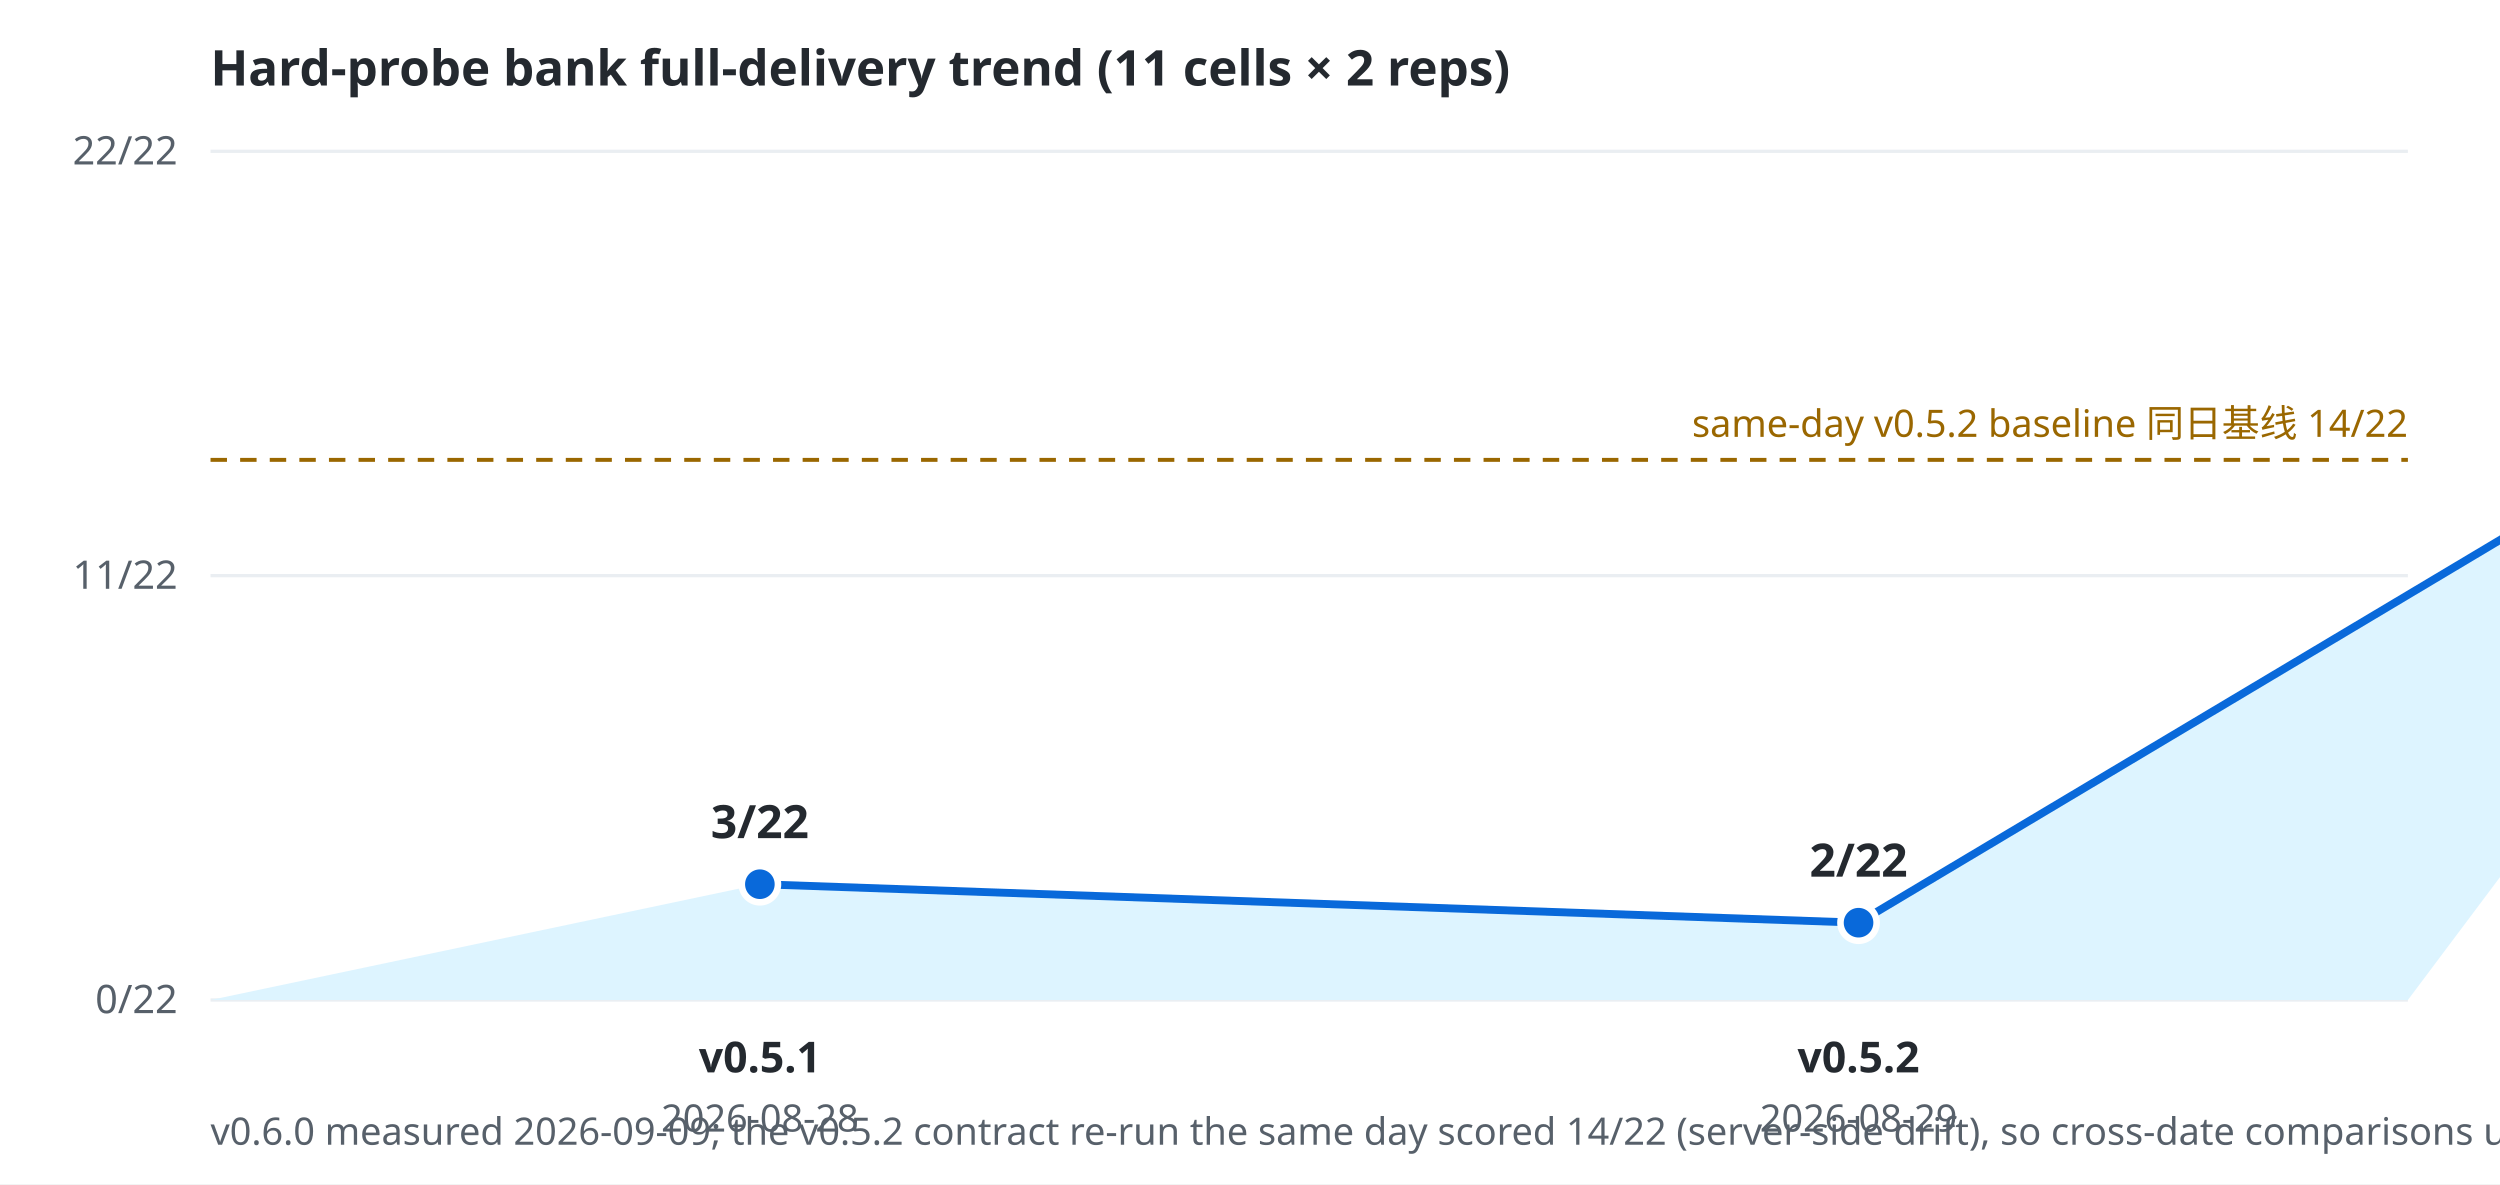
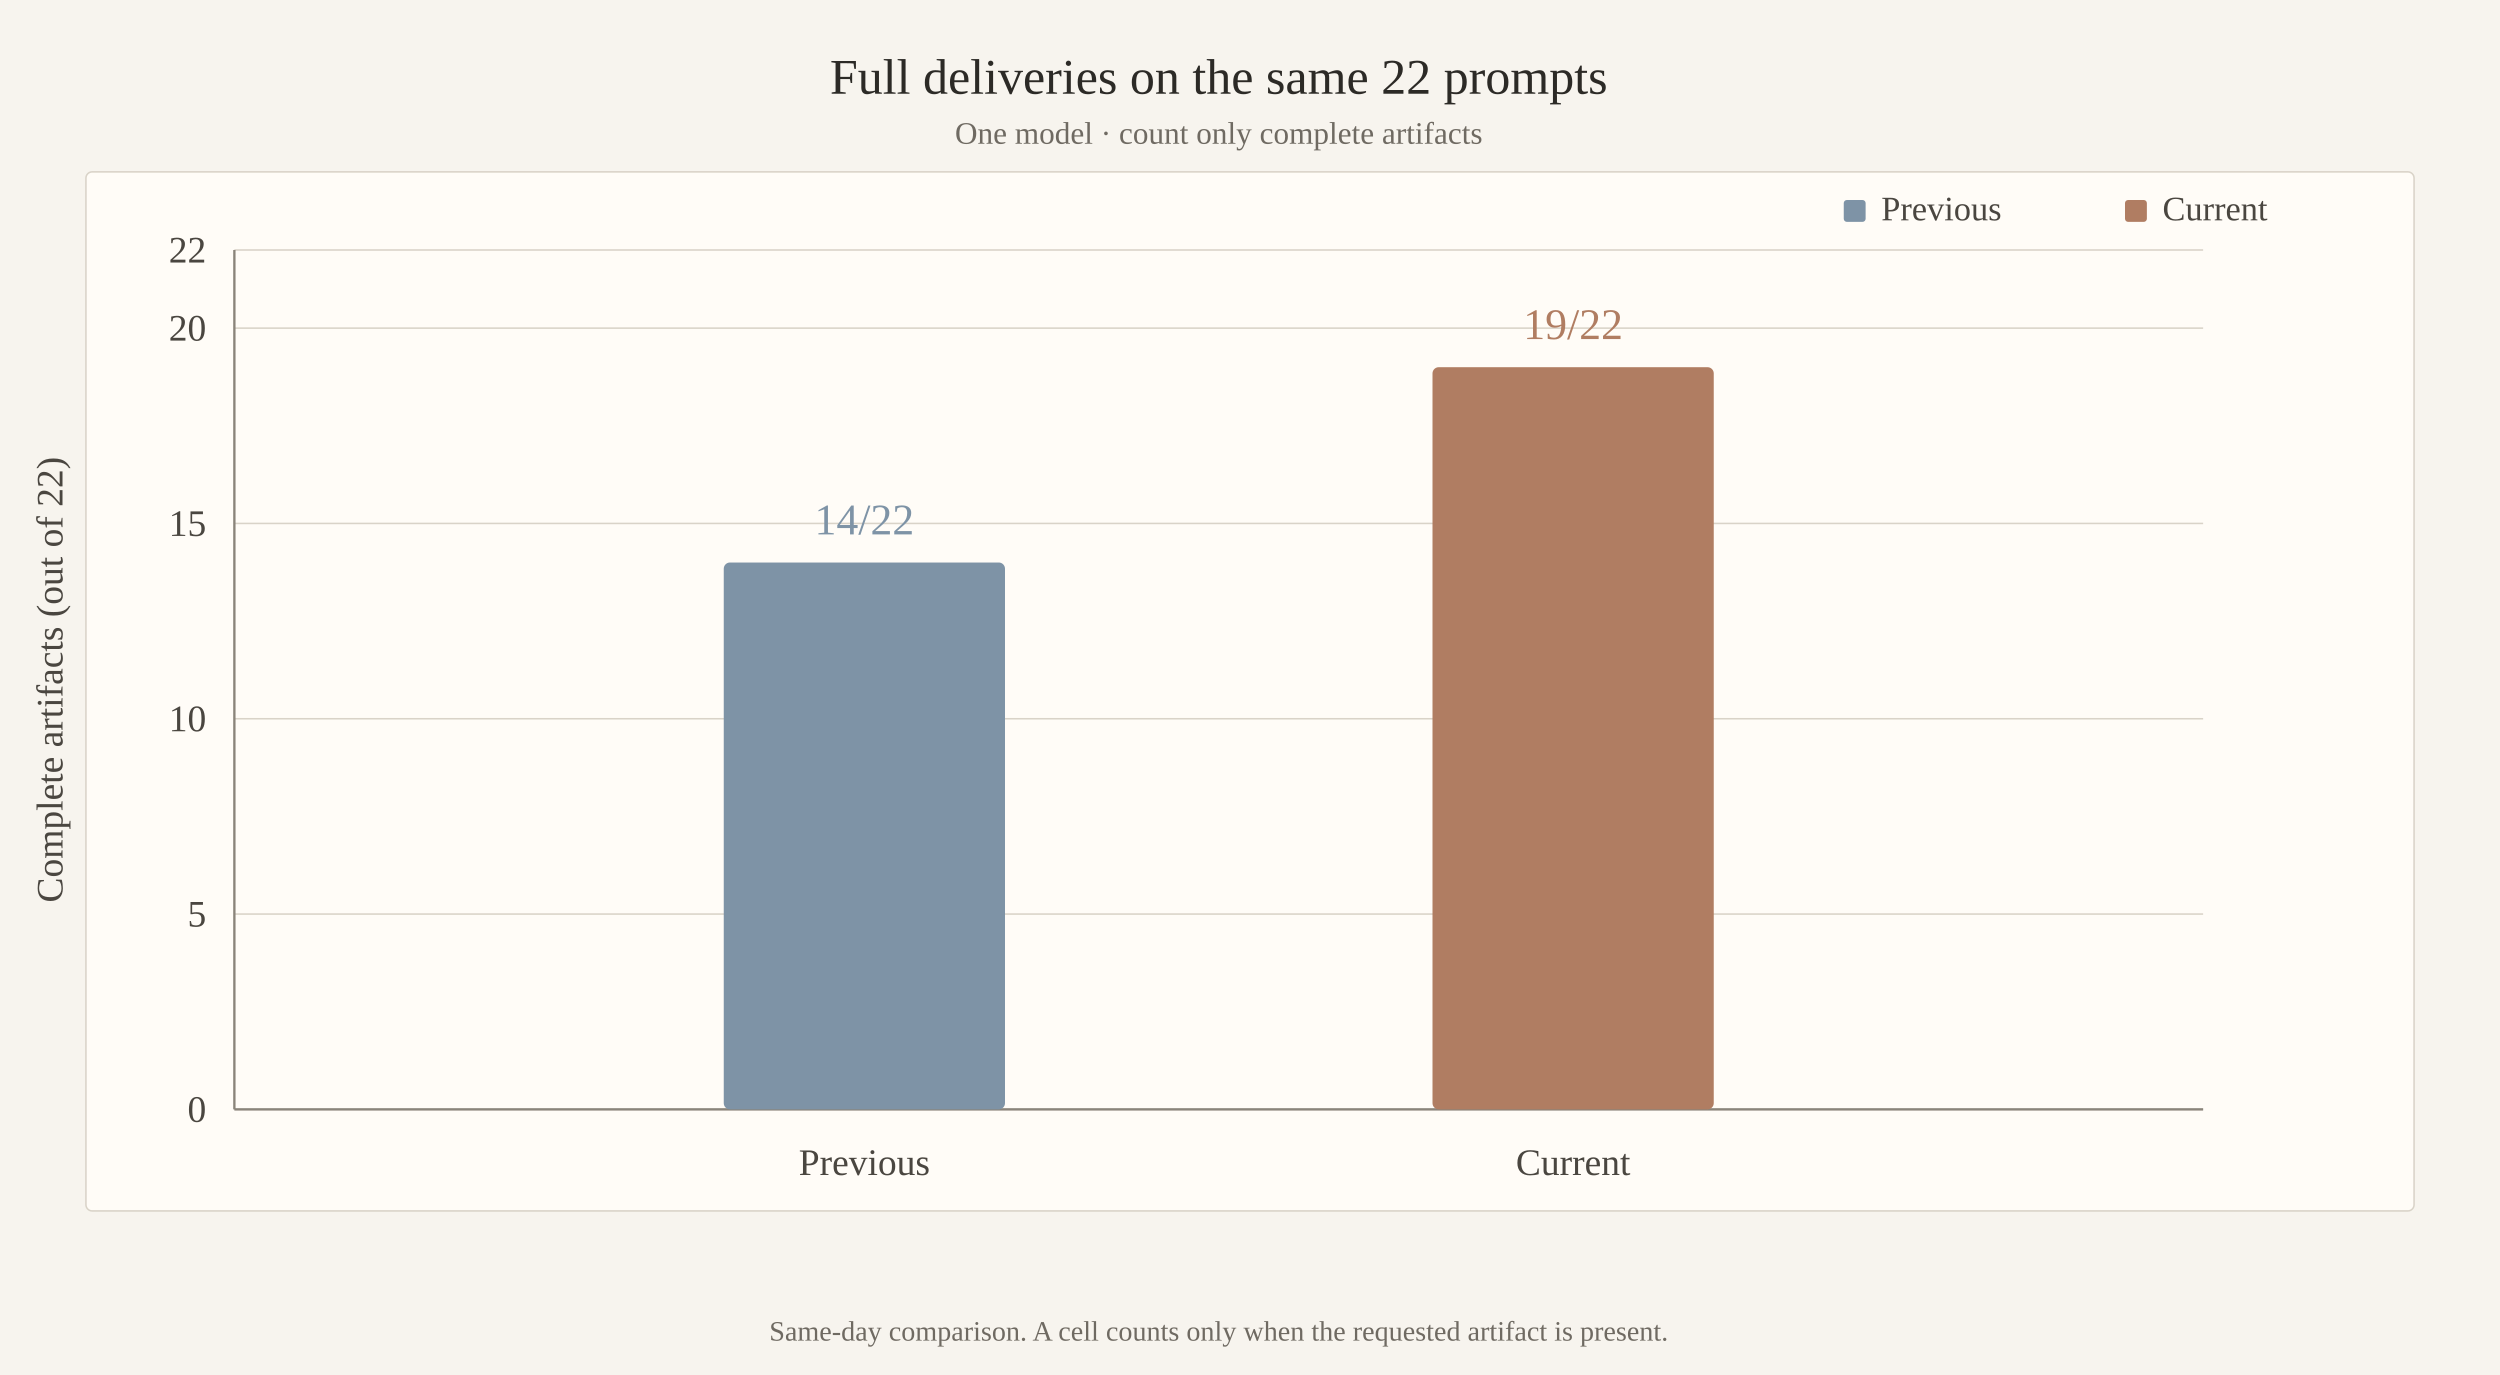
- <svg xmlns="http://www.w3.org/2000/svg" width="760" height="360" viewBox="0 0 760 360" font-family="-apple-system, 'Segoe UI', 'Noto Sans', 'Noto Sans SC', 'PingFang SC', 'Microsoft YaHei', sans-serif">
-   <rect width="760" height="360" fill="#ffffff" />
-   <text x="64" y="26" font-size="15" font-weight="600" fill="#24292f">Hard-probe bank full-delivery trend (11 cells × 2 reps)</text>
-   <line x1="64" y1="304.0" x2="732" y2="304.0" stroke="#eaeef2" stroke-width="1" />
-   <text x="54" y="308.0" font-size="12" fill="#57606a" text-anchor="end">0/22</text>
-   <line x1="64" y1="175.0" x2="732" y2="175.0" stroke="#eaeef2" stroke-width="1" />
-   <text x="54" y="179.0" font-size="12" fill="#57606a" text-anchor="end">11/22</text>
-   <line x1="64" y1="46.0" x2="732" y2="46.0" stroke="#eaeef2" stroke-width="1" />
-   <text x="54" y="50.0" font-size="12" fill="#57606a" text-anchor="end">22/22</text>
-   <polygon points="64,304 231.0,268.8 565.0,280.5 899.0,81.2 732,304" fill="#ddf4ff" />
-   <polyline points="231.0,268.8 565.0,280.5 899.0,81.2" fill="none" stroke="#0969da" stroke-width="2.4" />
-   <line x1="64" y1="139.8" x2="732" y2="139.8" stroke="#9a6700" stroke-width="1.2" stroke-dasharray="5 4" />
-   <text x="732" y="132.8" font-size="11.5" fill="#9a6700" text-anchor="end">same-day v0.5.2 baseline 同日基线 14/22</text>
-   <circle cx="231.0" cy="268.8" r="5.5" fill="#0969da" stroke="#ffffff" stroke-width="2" />
-   <text x="231.0" y="254.8" font-size="14" font-weight="700" fill="#24292f" text-anchor="middle">3/22</text>
-   <text x="231.0" y="326.0" font-size="13" font-weight="600" fill="#24292f" text-anchor="middle">v0.5.1</text>
-   <text x="231.0" y="344.0" font-size="11.5" fill="#57606a" text-anchor="middle">2026-08-28</text>
-   <circle cx="565.0" cy="280.5" r="5.5" fill="#0969da" stroke="#ffffff" stroke-width="2" />
-   <text x="565.0" y="266.5" font-size="14" font-weight="700" fill="#24292f" text-anchor="middle">2/22</text>
-   <text x="565.0" y="326.0" font-size="13" font-weight="600" fill="#24292f" text-anchor="middle">v0.5.2</text>
-   <text x="565.0" y="344.0" font-size="11.5" fill="#57606a" text-anchor="middle">2026-08-29</text>
-   <circle cx="899.0" cy="81.2" r="5.5" fill="#0969da" stroke="#ffffff" stroke-width="2" />
-   <text x="899.0" y="67.2" font-size="14" font-weight="700" fill="#24292f" text-anchor="middle">19/22</text>
-   <text x="899.0" y="326.0" font-size="13" font-weight="600" fill="#24292f" text-anchor="middle">v0.6.0</text>
-   <text x="899.0" y="344.0" font-size="11.5" fill="#57606a" text-anchor="middle">2026-09-09</text>
-   <text x="64" y="348" font-size="11.5" fill="#57606a">v0.6.0 measured 2026-09-09; the v0.5.2 contract re-run the same day scored 14/22 (server-side drift), so cross-date comparisons use the same-day 14/22 baseline.</text>
+ <svg xmlns="http://www.w3.org/2000/svg" width="1600" height="880" viewBox="0 0 1600 880" role="img" font-family="Charter, Georgia, 'Times New Roman', STSong, 'Songti SC', 'Noto Serif CJK SC', serif">
+   <rect width="1600" height="880" fill="#F7F4EE" />
+   <rect x="55" y="110" width="1490" height="665" rx="4" fill="#FFFcf7" stroke="#D9D3C8" />
+   <text x="780" y="60" text-anchor="middle" font-size="32" font-weight="500" fill="#2C2A26">Full deliveries on the same 22 prompts</text>
+   <text x="780" y="92" text-anchor="middle" font-size="20" fill="#6F6A62">One model · count only complete artifacts</text>
+   <line x1="150" y1="710.0" x2="1410" y2="710.0" stroke="#D9D3C8" stroke-width="1" />
+   <text x="132" y="718.0" text-anchor="end" font-size="24" fill="#4A4640">0</text>
+   <line x1="150" y1="585.0" x2="1410" y2="585.0" stroke="#D9D3C8" stroke-width="1" />
+   <text x="132" y="593.0" text-anchor="end" font-size="24" fill="#4A4640">5</text>
+   <line x1="150" y1="460.0" x2="1410" y2="460.0" stroke="#D9D3C8" stroke-width="1" />
+   <text x="132" y="468.0" text-anchor="end" font-size="24" fill="#4A4640">10</text>
+   <line x1="150" y1="335.0" x2="1410" y2="335.0" stroke="#D9D3C8" stroke-width="1" />
+   <text x="132" y="343.0" text-anchor="end" font-size="24" fill="#4A4640">15</text>
+   <line x1="150" y1="210.0" x2="1410" y2="210.0" stroke="#D9D3C8" stroke-width="1" />
+   <text x="132" y="218.0" text-anchor="end" font-size="24" fill="#4A4640">20</text>
+   <line x1="150" y1="160.0" x2="1410" y2="160.0" stroke="#D9D3C8" stroke-width="1" />
+   <text x="132" y="168.0" text-anchor="end" font-size="24" fill="#4A4640">22</text>
+   <line x1="150" y1="160" x2="150" y2="710.0" stroke="#8A847A" stroke-width="1.5" />
+   <line x1="150" y1="710.0" x2="1410" y2="710.0" stroke="#8A847A" stroke-width="1.5" />
+   <text x="40" y="435" transform="rotate(-90 40 435)" text-anchor="middle" font-size="24" fill="#4A4640">Complete artifacts (out of 22)</text>
+   <rect x="463.2" y="360.0" width="180" height="350.0" rx="4" fill="#7E93A6" />
+   <text x="553.2" y="342.0" text-anchor="middle" font-size="28" font-weight="500" fill="#7E93A6">14/22</text>
+   <text x="553.2" y="752.0" text-anchor="middle" font-size="24" fill="#4A4640">Previous</text>
+   <rect x="916.8" y="235.0" width="180" height="475.0" rx="4" fill="#B07D62" />
+   <text x="1006.8" y="217.0" text-anchor="middle" font-size="28" font-weight="500" fill="#B07D62">19/22</text>
+   <text x="1006.8" y="752.0" text-anchor="middle" font-size="24" fill="#4A4640">Current</text>
+   <rect x="1180" y="128" width="14" height="14" rx="2" fill="#7E93A6" />
+   <text x="1204" y="141" font-size="22" fill="#4A4640">Previous</text>
+   <rect x="1360" y="128" width="14" height="14" rx="2" fill="#B07D62" />
+   <text x="1384" y="141" font-size="22" fill="#4A4640">Current</text>
+   <text x="780" y="858" text-anchor="middle" font-size="18" fill="#6F6A62">Same-day comparison. A cell counts only when the requested artifact is present.</text>
</svg>
